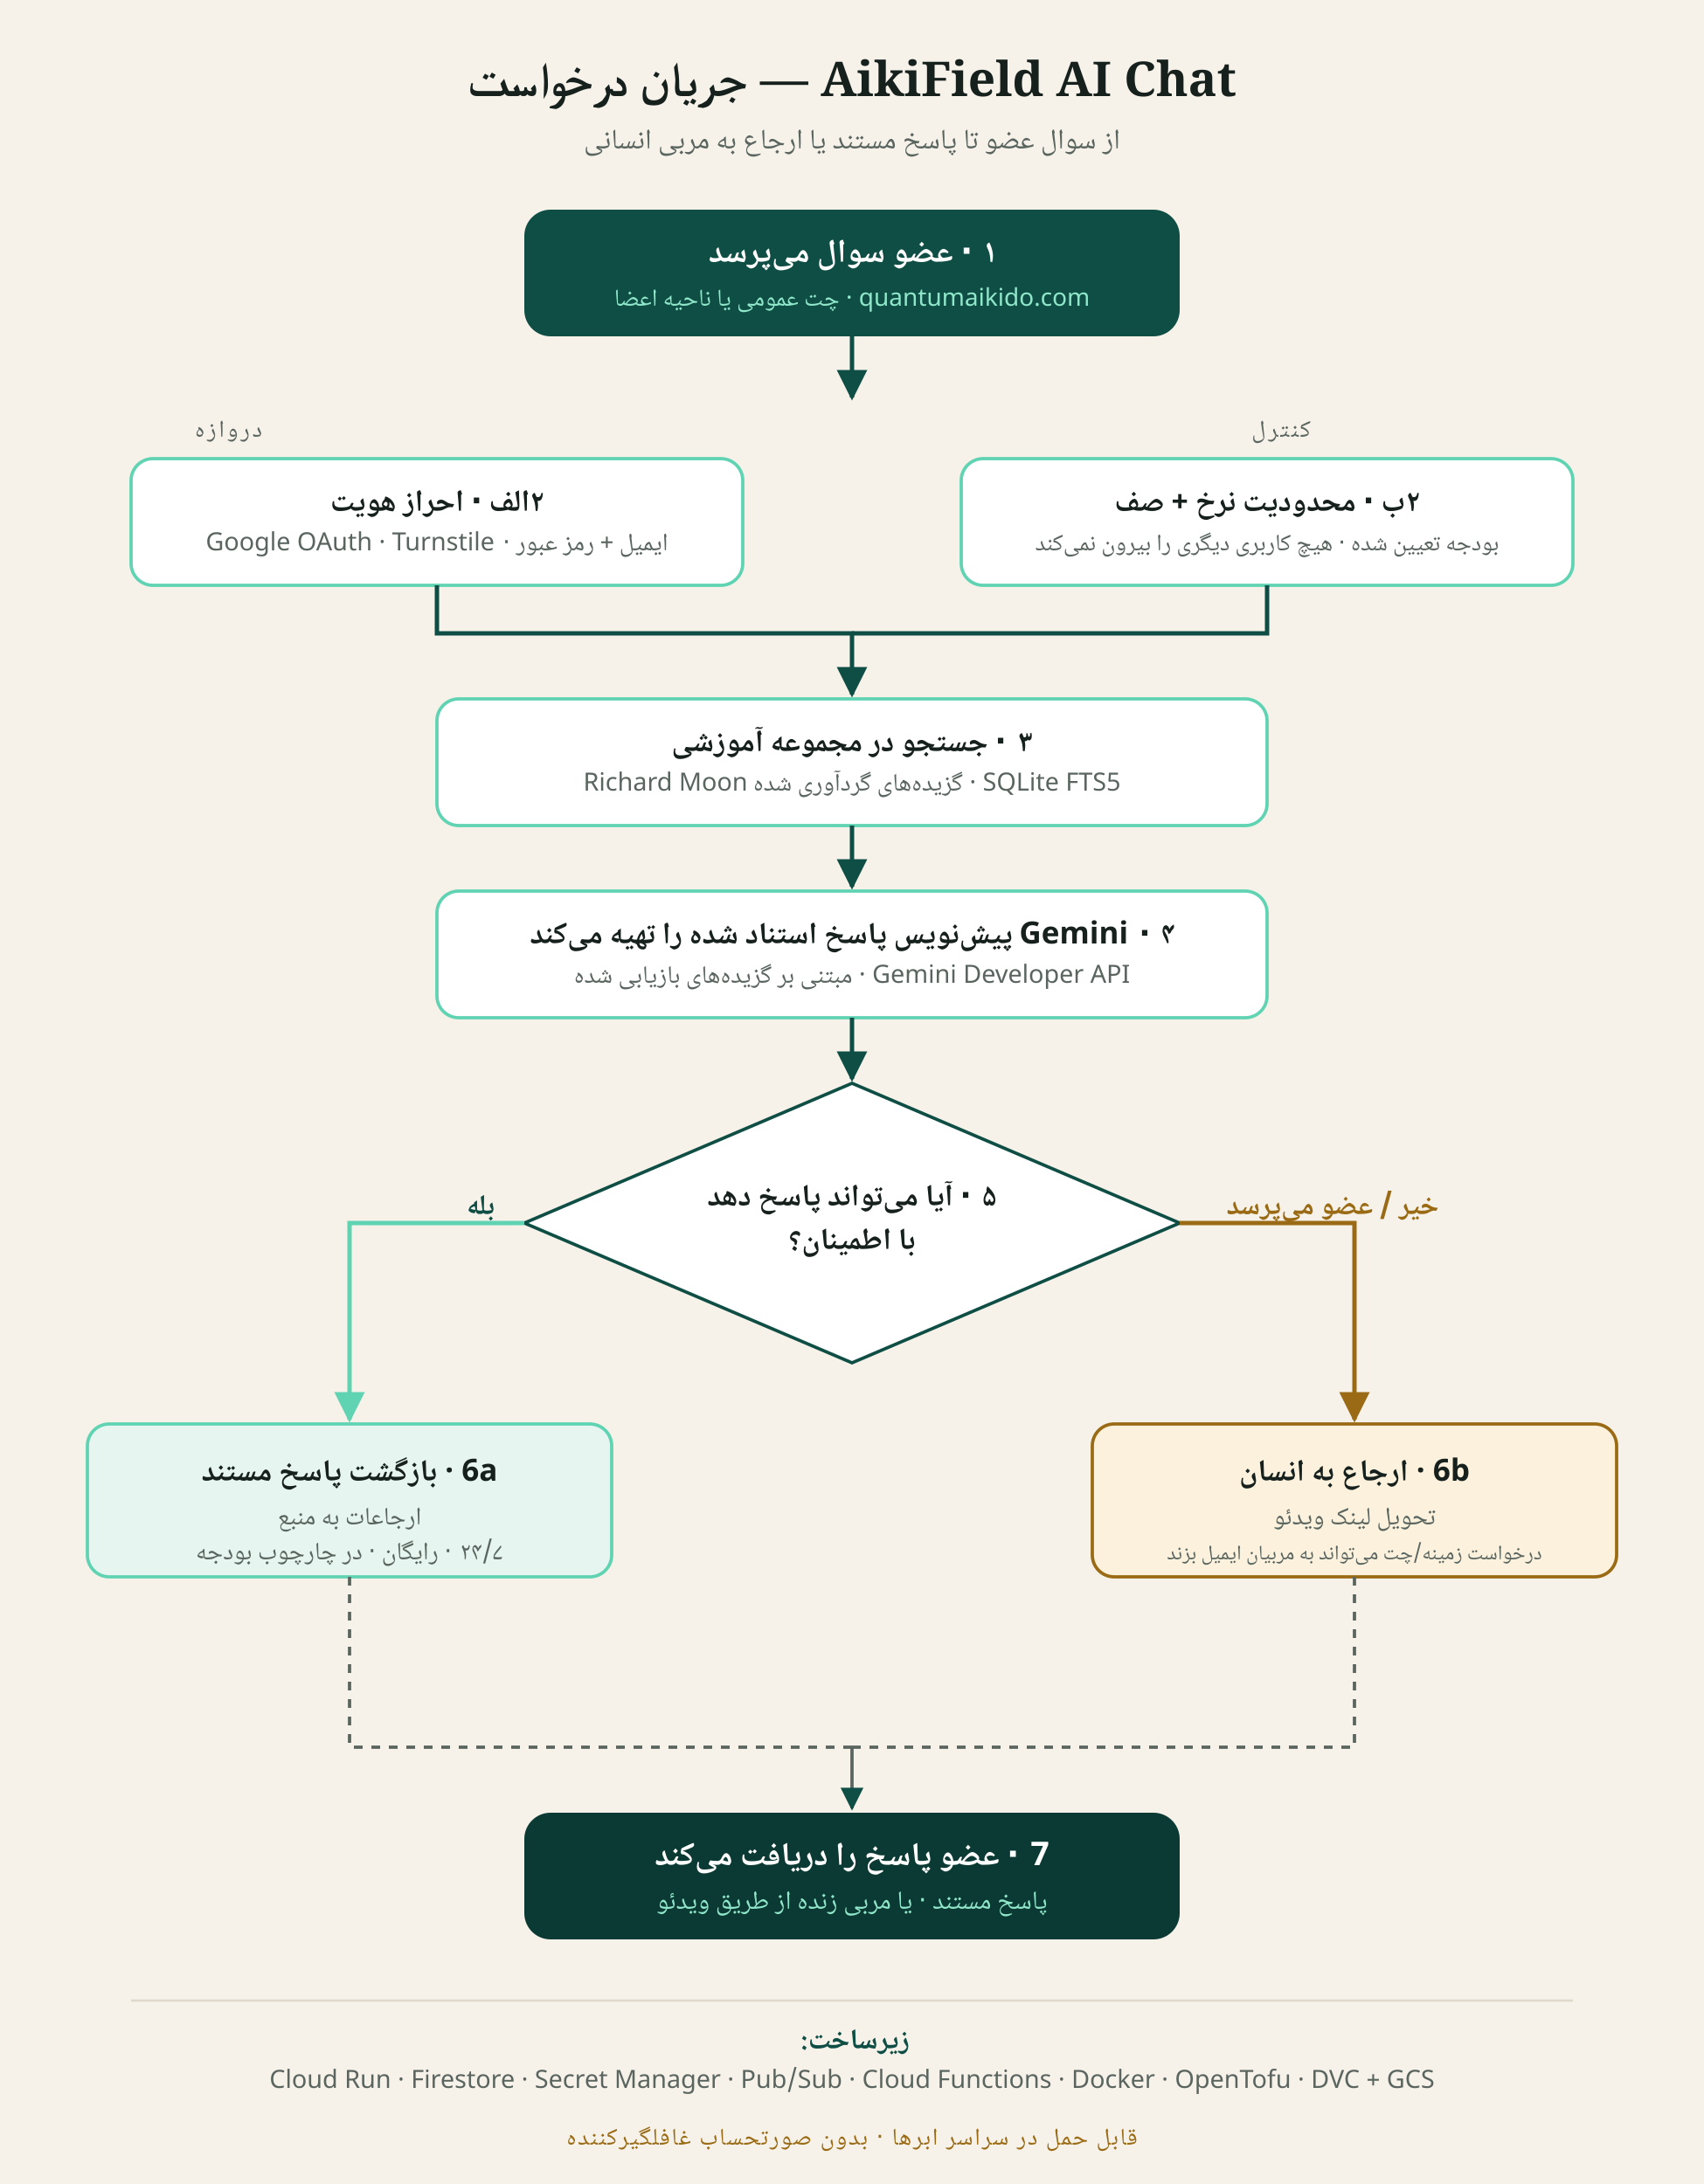
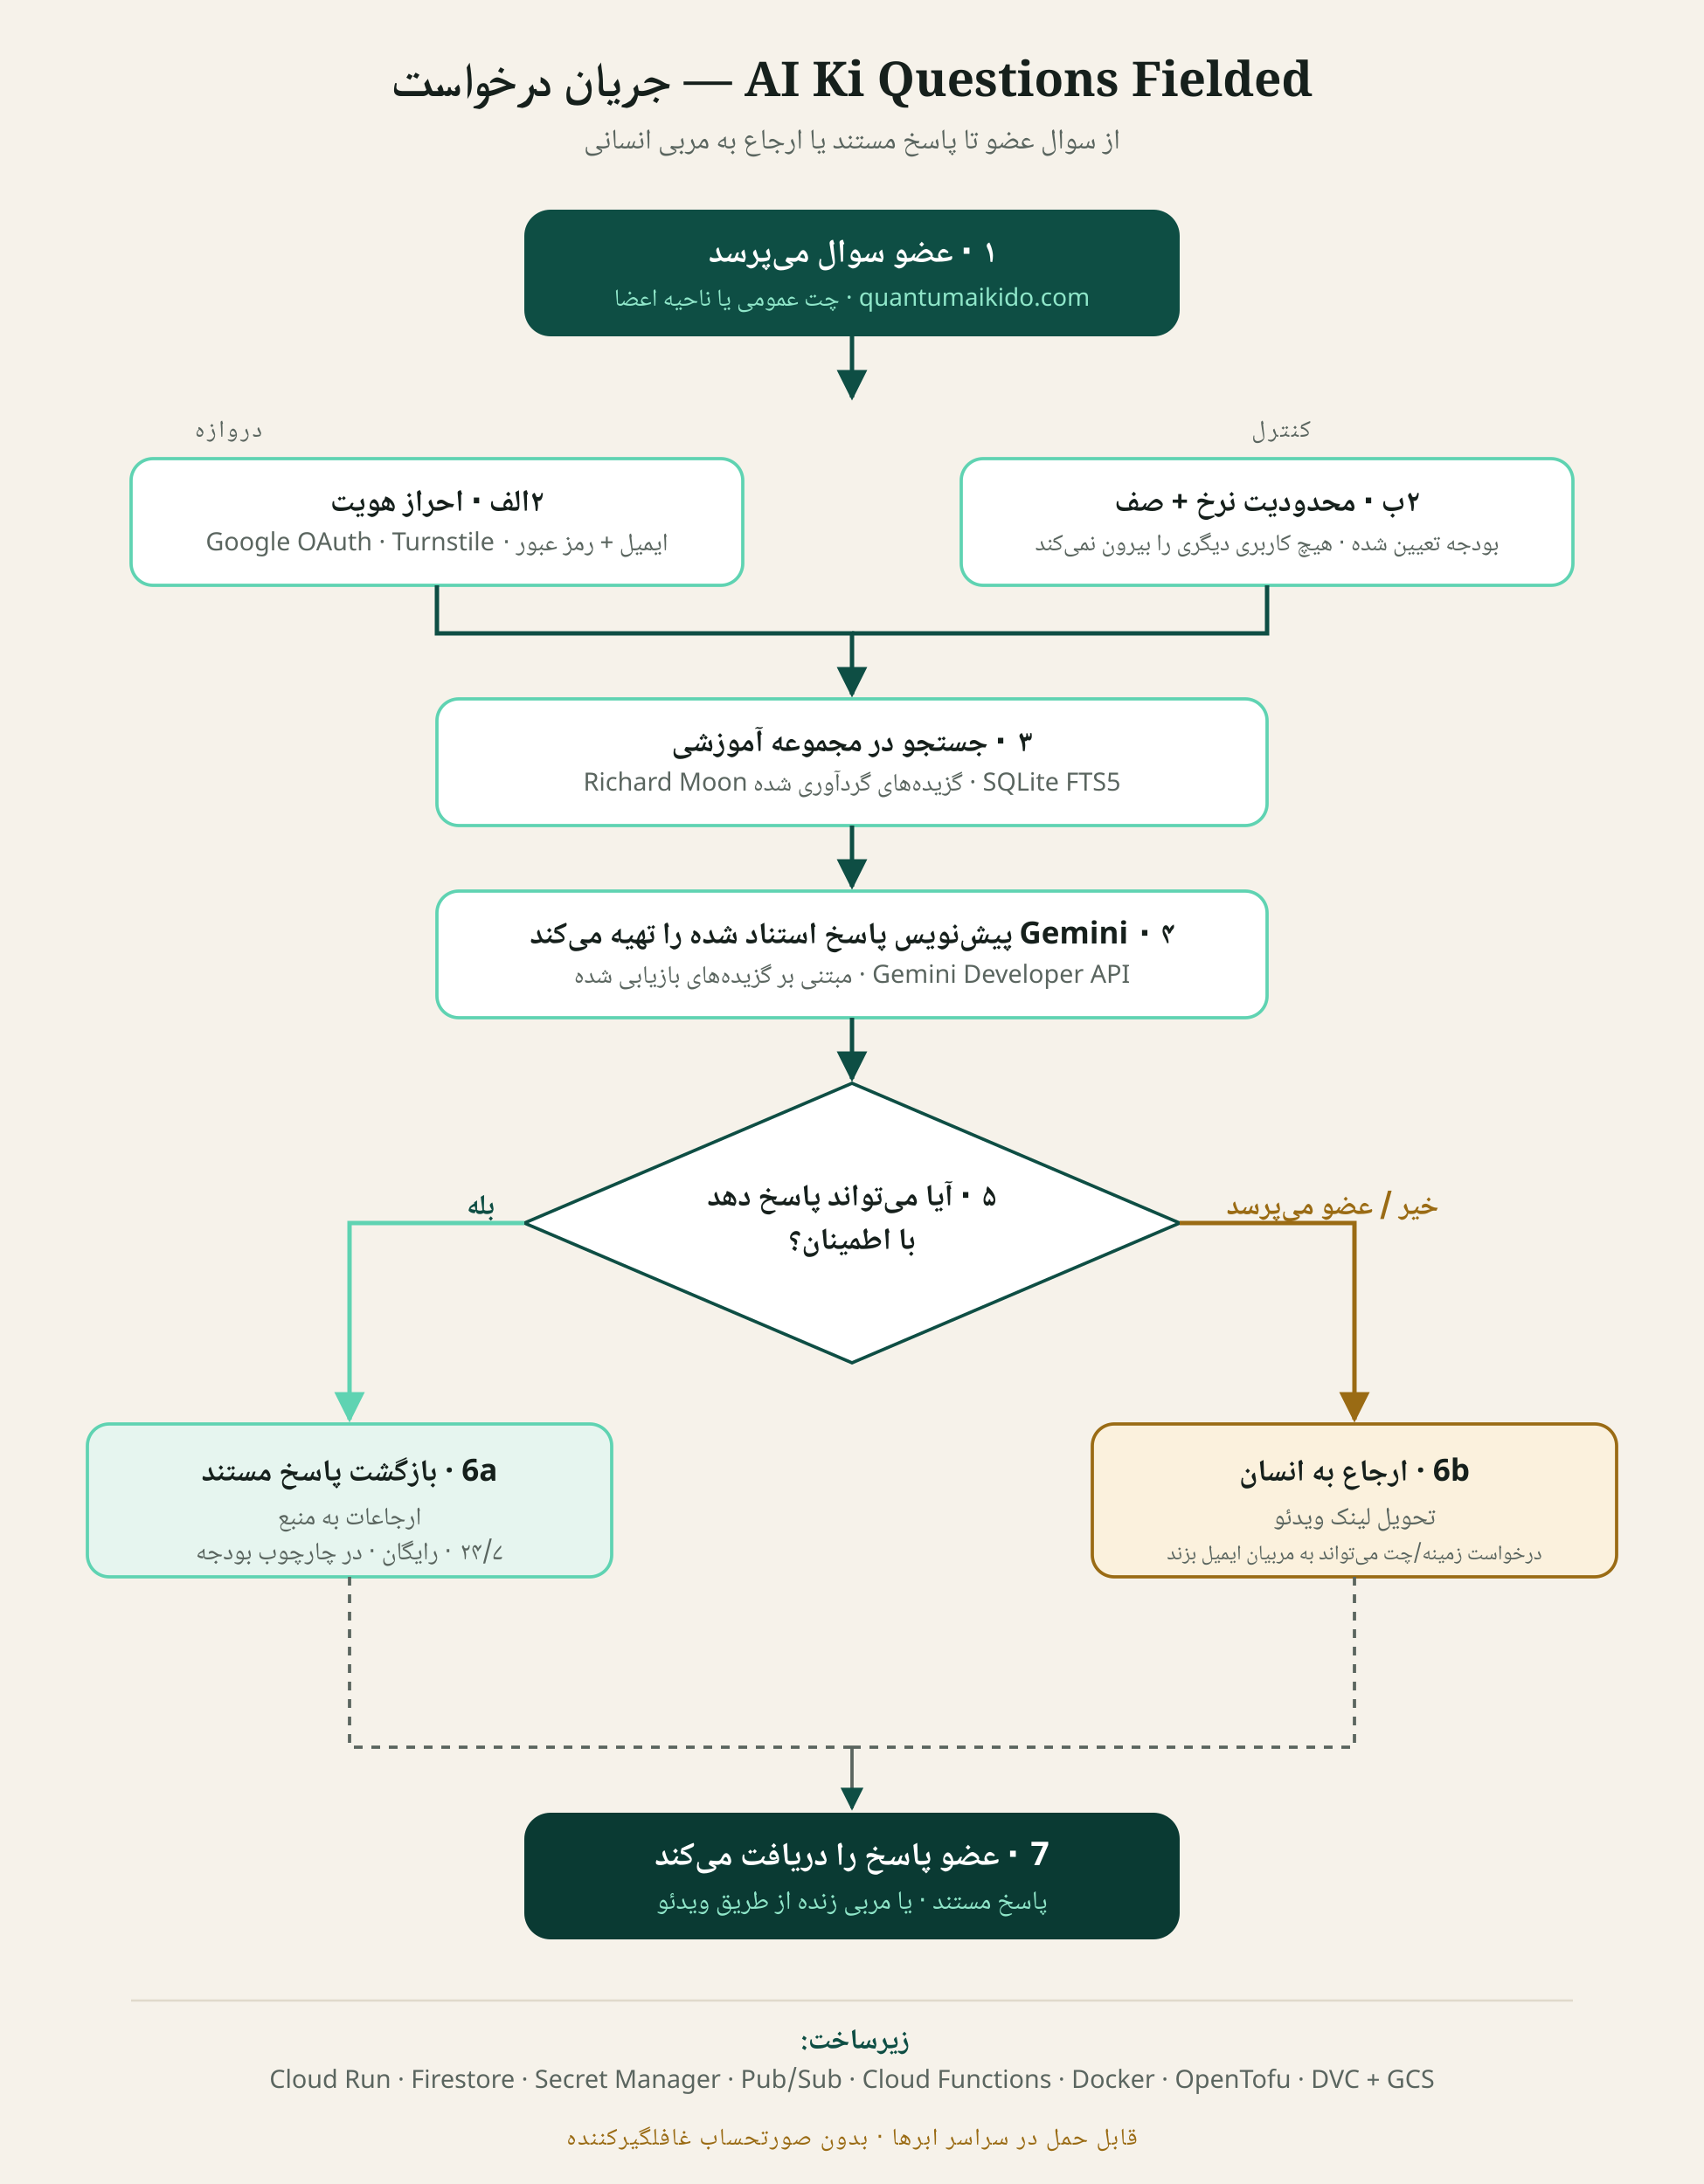
<svg xmlns="http://www.w3.org/2000/svg" direction="rtl" xml:lang="fa" viewBox="0 0 780 1000" font-family="Noto Sans JP, Noto Sans SC, Noto Sans KR, Noto Naskh Arabic, Noto Sans Hebrew, Noto Sans Devanagari, Public Sans, sans-serif" role="img" aria-labelledby="ai-title ai-desc">
  <defs>
    <marker id="ai-arrow" viewBox="0 0 10 10" refX="9" refY="5" markerWidth="7" markerHeight="7" orient="auto-start-reverse">
      <path d="M0,0 L10,5 L0,10 z" fill="#0E4E44" />
    </marker>
    <marker id="ai-arrow-mint" viewBox="0 0 10 10" refX="9" refY="5" markerWidth="7" markerHeight="7" orient="auto-start-reverse">
      <path d="M0,0 L10,5 L0,10 z" fill="#5FD3B2" />
    </marker>
    <marker id="ai-arrow-gold" viewBox="0 0 10 10" refX="9" refY="5" markerWidth="7" markerHeight="7" orient="auto-start-reverse">
      <path d="M0,0 L10,5 L0,10 z" fill="#9A6B14" />
    </marker>
  </defs>
  <rect width="780" height="1000" fill="#F6F2EA" />
-   <text x="390" y="44" text-anchor="middle" fill="#16201C" font-family="'Source Serif 4', Georgia, serif" font-size="22" font-weight="600">AikiField AI Chat — جریان درخواست</text>
+   <text x="390" y="44" text-anchor="middle" fill="#16201C" font-family="'Source Serif 4', Georgia, serif" font-size="22" font-weight="600">AI Ki Questions Fielded — جریان درخواست</text>
  <text x="390" y="68" text-anchor="middle" fill="#5A655F" font-size="13">از سوال عضو تا پاسخ مستند یا ارجاع به مربی انسانی</text>
  <rect x="240" y="96" width="300" height="58" rx="12" fill="#0E4E44" />
  <text x="390" y="120" text-anchor="middle" fill="#fff" font-weight="600" font-size="15">۱ · عضو سوال می‌پرسد</text>
  <text x="390" y="140" text-anchor="middle" fill="#8FE6C9" font-size="11.2">quantumaikido.com · چت عمومی یا ناحیه اعضا</text>
  <path d="M390,154 L390,182" stroke="#0E4E44" stroke-width="2" marker-end="url(#ai-arrow)" />
  <text x="120" y="200" fill="#5A655F" font-size="11" letter-spacing="0.1em">دروازه</text>
  <rect x="60" y="210" width="280" height="58" rx="10" fill="#ffffff" stroke="#5FD3B2" stroke-width="1.5" />
  <text x="200" y="234" text-anchor="middle" fill="#16201C" font-weight="600" font-size="14">۲الف · احراز هویت</text>
  <text x="200" y="252" text-anchor="middle" fill="#5A655F" font-size="11.5">ایمیل + رمز عبور · Google OAuth · Turnstile</text>
  <text x="600" y="200" fill="#5A655F" font-size="11" letter-spacing="0.1em">کنترل</text>
  <rect x="440" y="210" width="280" height="58" rx="10" fill="#ffffff" stroke="#5FD3B2" stroke-width="1.5" />
  <text x="580" y="234" text-anchor="middle" fill="#16201C" font-weight="600" font-size="14">۲ب · محدودیت نرخ + صف</text>
  <text x="580" y="252" text-anchor="middle" fill="#5A655F" font-size="10.9">بودجه تعیین شده · هیچ کاربری دیگری را بیرون نمی‌کند</text>
  <path d="M200,268 L200,290 L390,290 L390,318" stroke="#0E4E44" stroke-width="2" fill="none" marker-end="url(#ai-arrow)" />
  <path d="M580,268 L580,290 L390,290" stroke="#0E4E44" stroke-width="2" fill="none" />
  <rect x="200" y="320" width="380" height="58" rx="10" fill="#ffffff" stroke="#5FD3B2" stroke-width="1.5" />
  <text x="390" y="344" text-anchor="middle" fill="#16201C" font-weight="600" font-size="14">۳ · جستجو در مجموعه آموزشی</text>
  <text x="390" y="362" text-anchor="middle" fill="#5A655F" font-size="11.5">SQLite FTS5 · گزیده‌های گردآوری شده Richard Moon</text>
  <path d="M390,378 L390,406" stroke="#0E4E44" stroke-width="2" marker-end="url(#ai-arrow)" />
  <rect x="200" y="408" width="380" height="58" rx="10" fill="#ffffff" stroke="#5FD3B2" stroke-width="1.5" />
  <text x="390" y="432" text-anchor="middle" fill="#16201C" font-weight="600" font-size="14">۴ · Gemini پیش‌نویس پاسخ استناد شده را تهیه می‌کند</text>
  <text x="390" y="450" text-anchor="middle" fill="#5A655F" font-size="11.5">Gemini Developer API · مبتنی بر گزیده‌های بازیابی شده</text>
  <path d="M390,466 L390,494" stroke="#0E4E44" stroke-width="2" marker-end="url(#ai-arrow)" />
  <polygon points="390,496 540,560 390,624 240,560" fill="#ffffff" stroke="#0E4E44" stroke-width="1.5" />
  <text x="390" y="552" text-anchor="middle" fill="#16201C" font-weight="600" font-size="14">۵ · آیا می‌تواند پاسخ دهد</text>
  <text x="390" y="572" text-anchor="middle" fill="#16201C" font-weight="600" font-size="14">با اطمینان؟</text>
  <text x="220" y="556" text-anchor="middle" fill="#0E4E44" font-size="13" font-weight="600">بله</text>
  <path d="M240,560 L160,560 L160,650" stroke="#5FD3B2" stroke-width="2" fill="none" marker-end="url(#ai-arrow-mint)" />
  <text x="610" y="556" text-anchor="middle" fill="#9A6B14" font-size="13" font-weight="600">خیر / عضو می‌پرسد</text>
  <path d="M540,560 L620,560 L620,650" stroke="#9A6B14" stroke-width="2" fill="none" marker-end="url(#ai-arrow-gold)" />
  <rect x="40" y="652" width="240" height="70" rx="10" fill="#E6F5EF" stroke="#5FD3B2" stroke-width="1.5" />
  <text x="160" y="678" text-anchor="middle" fill="#16201C" font-weight="600" font-size="14">6a · بازگشت پاسخ مستند</text>
  <text x="160" y="698" text-anchor="middle" fill="#5A655F" font-size="11.5">ارجاعات به منبع</text>
  <text x="160" y="714" text-anchor="middle" fill="#5A655F" font-size="11.5">۲۴/۷ · رایگان · در چارچوب بودجه</text>
  <rect x="500" y="652" width="240" height="70" rx="10" fill="#FBF1DD" stroke="#9A6B14" stroke-width="1.5" />
  <text x="620" y="678" text-anchor="middle" fill="#16201C" font-weight="600" font-size="14">6b · ارجاع به انسان</text>
  <text x="620" y="698" text-anchor="middle" fill="#5A655F" font-size="11.5">تحویل لینک ویدئو</text>
  <text x="620" y="714" text-anchor="middle" fill="#5A655F" font-size="9.5">درخواست زمینه/چت می‌تواند به مربیان ایمیل بزند</text>
  <path d="M160,722 L160,800 L390,800" stroke="#5A655F" stroke-width="1.5" fill="none" stroke-dasharray="4 4" />
  <path d="M620,722 L620,800 L390,800" stroke="#5A655F" stroke-width="1.5" fill="none" stroke-dasharray="4 4" />
  <path d="M390,800 L390,828" stroke="#5A655F" stroke-width="1.5" marker-end="url(#ai-arrow)" />
  <rect x="240" y="830" width="300" height="58" rx="12" fill="#0A3A33" />
  <text x="390" y="854" text-anchor="middle" fill="#fff" font-weight="600" font-size="15">7 · عضو پاسخ را دریافت می‌کند</text>
  <text x="390" y="874" text-anchor="middle" fill="#8FE6C9" font-size="12">پاسخ مستند · یا مربی زنده از طریق ویدئو</text>
  <line x1="60" y1="916" x2="720" y2="916" stroke="#E0D9CB" />
  <text x="390" y="938" text-anchor="middle" fill="#5A655F" font-size="12">
    <tspan x="390" dy="0" font-weight="600" fill="#0E4E44" font-size="13">زیرساخت:</tspan>
    <tspan x="390" dy="18" font-size="11.5">Cloud Run · Firestore · Secret Manager · Pub/Sub · Cloud Functions · Docker · OpenTofu · DVC + GCS</tspan>
  </text>
  <text x="390" y="982" text-anchor="middle" fill="#9A6B14" font-size="11" letter-spacing="0.06em">قابل حمل در سراسر ابرها · بدون صورتحساب غافلگیرکننده</text>
</svg>
